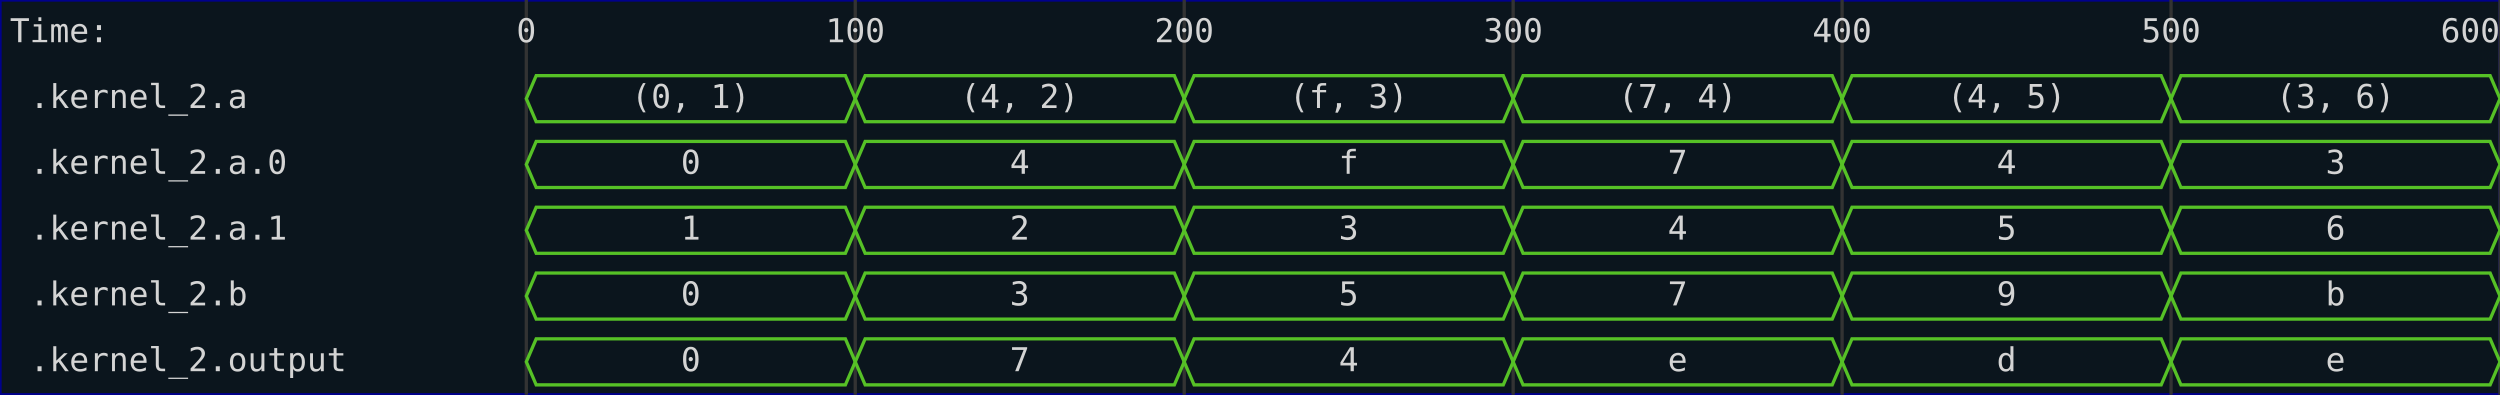
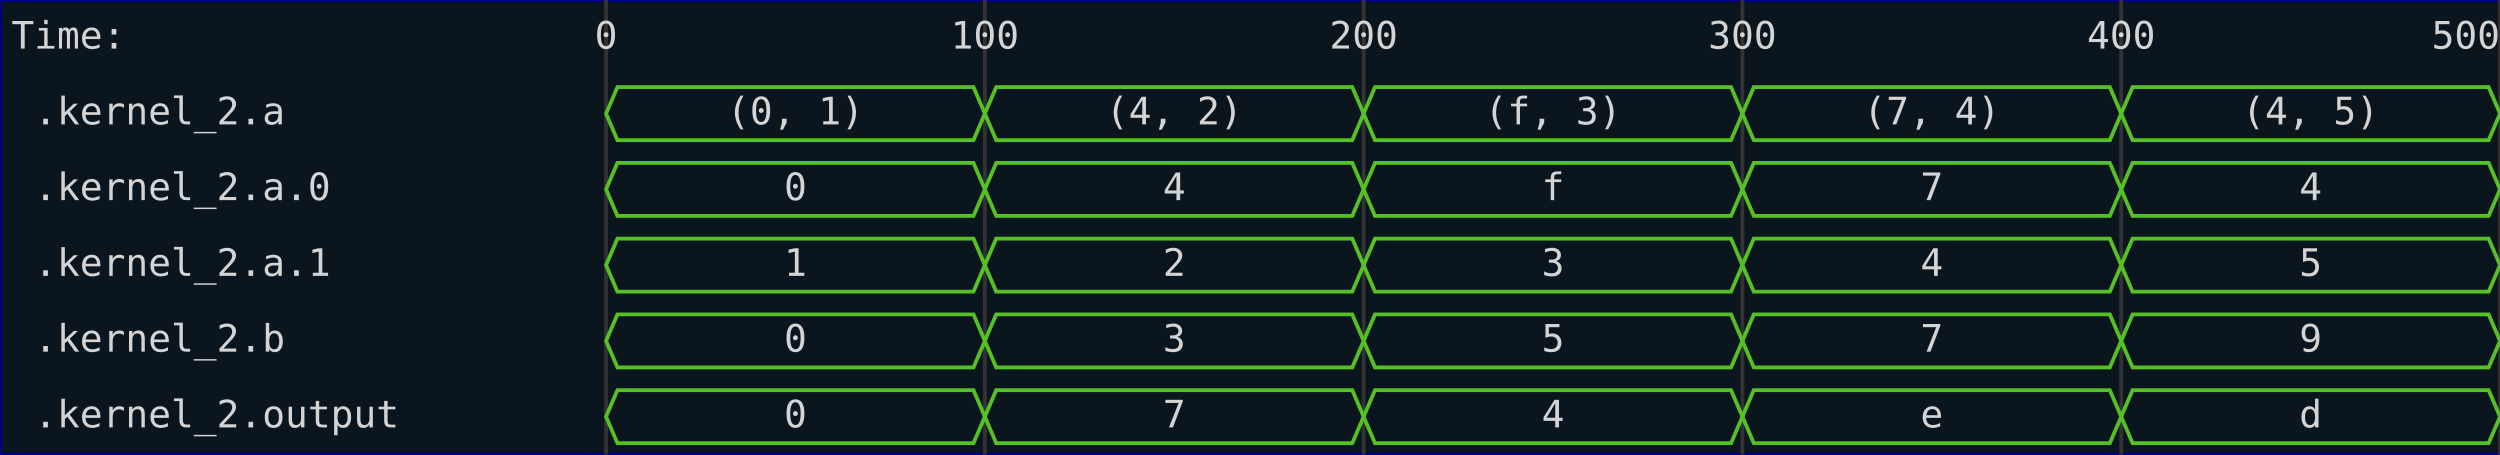
- <svg xmlns="http://www.w3.org/2000/svg" viewBox="0 0 760 120">
+ <svg xmlns="http://www.w3.org/2000/svg" viewBox="0 0 660 120">
  <defs>
    <clipPath id="clip">
-       <rect height="120" width="760" x="0" y="0" />
+       <rect height="120" width="660" x="0" y="0" />
    </clipPath>
  </defs>
-   <rect fill="#0B151D" height="120" stroke="darkblue" width="760" x="0" y="0" />
+   <rect fill="#0B151D" height="120" stroke="darkblue" width="660" x="0" y="0" />
  <line stroke="#333333" stroke-width="1" x1="160" x2="160" y1="0" y2="120" />
  <text clip-path="url(#clip)" dominant-baseline="middle" fill="#D4D4D4" font-family="monospace" font-size="10px" text-anchor="middle" x="160" y="10">
0
</text>
  <line stroke="#333333" stroke-width="1" x1="260" x2="260" y1="0" y2="120" />
  <text clip-path="url(#clip)" dominant-baseline="middle" fill="#D4D4D4" font-family="monospace" font-size="10px" text-anchor="middle" x="260" y="10">
100
</text>
  <line stroke="#333333" stroke-width="1" x1="360" x2="360" y1="0" y2="120" />
  <text clip-path="url(#clip)" dominant-baseline="middle" fill="#D4D4D4" font-family="monospace" font-size="10px" text-anchor="middle" x="360" y="10">
200
</text>
  <line stroke="#333333" stroke-width="1" x1="460" x2="460" y1="0" y2="120" />
  <text clip-path="url(#clip)" dominant-baseline="middle" fill="#D4D4D4" font-family="monospace" font-size="10px" text-anchor="middle" x="460" y="10">
300
</text>
  <line stroke="#333333" stroke-width="1" x1="560" x2="560" y1="0" y2="120" />
  <text clip-path="url(#clip)" dominant-baseline="middle" fill="#D4D4D4" font-family="monospace" font-size="10px" text-anchor="middle" x="560" y="10">
400
</text>
  <line stroke="#333333" stroke-width="1" x1="660" x2="660" y1="0" y2="120" />
-   <text clip-path="url(#clip)" dominant-baseline="middle" fill="#D4D4D4" font-family="monospace" font-size="10px" text-anchor="middle" x="660" y="10">
+   <text clip-path="url(#clip)" dominant-baseline="middle" fill="#D4D4D4" font-family="monospace" font-size="10px" text-anchor="end" x="660" y="10">
500
- </text>
-   <line stroke="#333333" stroke-width="1" x1="760" x2="760" y1="0" y2="120" />
-   <text clip-path="url(#clip)" dominant-baseline="middle" fill="#D4D4D4" font-family="monospace" font-size="10px" text-anchor="end" x="760" y="10">
- 600
</text>
  <text dominant-baseline="middle" fill="#D4D4D4" font-family="monospace" font-size="10px" text-anchor="start" x="3" y="10">
Time:
</text>
  <text dominant-baseline="middle" fill="#D4D4D4" font-family="monospace" font-size="10px" text-anchor="start" x="3" xml:space="preserve" y="30">
.kernel_2.a
</text>
  <path d="M 160 30 L 163 23 L 257 23 L 260 30 L 257 37 L 163 37 Z" fill="none" stroke="#56C126" stroke-width="1" />
  <text dominant-baseline="middle" fill="#D4D4D4" font-family="monospace" font-size="10px" text-anchor="middle" x="210" xml:space="preserve" y="30">
(0, 1)
</text>
  <path d="M 260 30 L 263 23 L 357 23 L 360 30 L 357 37 L 263 37 Z" fill="none" stroke="#56C126" stroke-width="1" />
  <text dominant-baseline="middle" fill="#D4D4D4" font-family="monospace" font-size="10px" text-anchor="middle" x="310" xml:space="preserve" y="30">
(4, 2)
</text>
  <path d="M 360 30 L 363 23 L 457 23 L 460 30 L 457 37 L 363 37 Z" fill="none" stroke="#56C126" stroke-width="1" />
  <text dominant-baseline="middle" fill="#D4D4D4" font-family="monospace" font-size="10px" text-anchor="middle" x="410" xml:space="preserve" y="30">
(f, 3)
</text>
  <path d="M 460 30 L 463 23 L 557 23 L 560 30 L 557 37 L 463 37 Z" fill="none" stroke="#56C126" stroke-width="1" />
  <text dominant-baseline="middle" fill="#D4D4D4" font-family="monospace" font-size="10px" text-anchor="middle" x="510" xml:space="preserve" y="30">
(7, 4)
</text>
  <path d="M 560 30 L 563 23 L 657 23 L 660 30 L 657 37 L 563 37 Z" fill="none" stroke="#56C126" stroke-width="1" />
  <text dominant-baseline="middle" fill="#D4D4D4" font-family="monospace" font-size="10px" text-anchor="middle" x="610" xml:space="preserve" y="30">
(4, 5)
</text>
-   <path d="M 660 30 L 663 23 L 757 23 L 760 30 L 757 37 L 663 37 Z" fill="none" stroke="#56C126" stroke-width="1" />
-   <text dominant-baseline="middle" fill="#D4D4D4" font-family="monospace" font-size="10px" text-anchor="middle" x="710" xml:space="preserve" y="30">
- (3, 6)
- </text>
  <text dominant-baseline="middle" fill="#D4D4D4" font-family="monospace" font-size="10px" text-anchor="start" x="3" xml:space="preserve" y="50">
.kernel_2.a.0
</text>
  <path d="M 160 50 L 163 43 L 257 43 L 260 50 L 257 57 L 163 57 Z" fill="none" stroke="#56C126" stroke-width="1" />
  <text dominant-baseline="middle" fill="#D4D4D4" font-family="monospace" font-size="10px" text-anchor="middle" x="210" xml:space="preserve" y="50">
0
</text>
  <path d="M 260 50 L 263 43 L 357 43 L 360 50 L 357 57 L 263 57 Z" fill="none" stroke="#56C126" stroke-width="1" />
  <text dominant-baseline="middle" fill="#D4D4D4" font-family="monospace" font-size="10px" text-anchor="middle" x="310" xml:space="preserve" y="50">
4
</text>
  <path d="M 360 50 L 363 43 L 457 43 L 460 50 L 457 57 L 363 57 Z" fill="none" stroke="#56C126" stroke-width="1" />
  <text dominant-baseline="middle" fill="#D4D4D4" font-family="monospace" font-size="10px" text-anchor="middle" x="410" xml:space="preserve" y="50">
f
</text>
  <path d="M 460 50 L 463 43 L 557 43 L 560 50 L 557 57 L 463 57 Z" fill="none" stroke="#56C126" stroke-width="1" />
  <text dominant-baseline="middle" fill="#D4D4D4" font-family="monospace" font-size="10px" text-anchor="middle" x="510" xml:space="preserve" y="50">
7
</text>
  <path d="M 560 50 L 563 43 L 657 43 L 660 50 L 657 57 L 563 57 Z" fill="none" stroke="#56C126" stroke-width="1" />
  <text dominant-baseline="middle" fill="#D4D4D4" font-family="monospace" font-size="10px" text-anchor="middle" x="610" xml:space="preserve" y="50">
4
- </text>
-   <path d="M 660 50 L 663 43 L 757 43 L 760 50 L 757 57 L 663 57 Z" fill="none" stroke="#56C126" stroke-width="1" />
-   <text dominant-baseline="middle" fill="#D4D4D4" font-family="monospace" font-size="10px" text-anchor="middle" x="710" xml:space="preserve" y="50">
- 3
</text>
  <text dominant-baseline="middle" fill="#D4D4D4" font-family="monospace" font-size="10px" text-anchor="start" x="3" xml:space="preserve" y="70">
.kernel_2.a.1
</text>
  <path d="M 160 70 L 163 63 L 257 63 L 260 70 L 257 77 L 163 77 Z" fill="none" stroke="#56C126" stroke-width="1" />
  <text dominant-baseline="middle" fill="#D4D4D4" font-family="monospace" font-size="10px" text-anchor="middle" x="210" xml:space="preserve" y="70">
1
</text>
  <path d="M 260 70 L 263 63 L 357 63 L 360 70 L 357 77 L 263 77 Z" fill="none" stroke="#56C126" stroke-width="1" />
  <text dominant-baseline="middle" fill="#D4D4D4" font-family="monospace" font-size="10px" text-anchor="middle" x="310" xml:space="preserve" y="70">
2
</text>
  <path d="M 360 70 L 363 63 L 457 63 L 460 70 L 457 77 L 363 77 Z" fill="none" stroke="#56C126" stroke-width="1" />
  <text dominant-baseline="middle" fill="#D4D4D4" font-family="monospace" font-size="10px" text-anchor="middle" x="410" xml:space="preserve" y="70">
3
</text>
  <path d="M 460 70 L 463 63 L 557 63 L 560 70 L 557 77 L 463 77 Z" fill="none" stroke="#56C126" stroke-width="1" />
  <text dominant-baseline="middle" fill="#D4D4D4" font-family="monospace" font-size="10px" text-anchor="middle" x="510" xml:space="preserve" y="70">
4
</text>
  <path d="M 560 70 L 563 63 L 657 63 L 660 70 L 657 77 L 563 77 Z" fill="none" stroke="#56C126" stroke-width="1" />
  <text dominant-baseline="middle" fill="#D4D4D4" font-family="monospace" font-size="10px" text-anchor="middle" x="610" xml:space="preserve" y="70">
5
</text>
-   <path d="M 660 70 L 663 63 L 757 63 L 760 70 L 757 77 L 663 77 Z" fill="none" stroke="#56C126" stroke-width="1" />
-   <text dominant-baseline="middle" fill="#D4D4D4" font-family="monospace" font-size="10px" text-anchor="middle" x="710" xml:space="preserve" y="70">
- 6
- </text>
  <text dominant-baseline="middle" fill="#D4D4D4" font-family="monospace" font-size="10px" text-anchor="start" x="3" xml:space="preserve" y="90">
.kernel_2.b
</text>
  <path d="M 160 90 L 163 83 L 257 83 L 260 90 L 257 97 L 163 97 Z" fill="none" stroke="#56C126" stroke-width="1" />
  <text dominant-baseline="middle" fill="#D4D4D4" font-family="monospace" font-size="10px" text-anchor="middle" x="210" xml:space="preserve" y="90">
0
</text>
  <path d="M 260 90 L 263 83 L 357 83 L 360 90 L 357 97 L 263 97 Z" fill="none" stroke="#56C126" stroke-width="1" />
  <text dominant-baseline="middle" fill="#D4D4D4" font-family="monospace" font-size="10px" text-anchor="middle" x="310" xml:space="preserve" y="90">
3
</text>
  <path d="M 360 90 L 363 83 L 457 83 L 460 90 L 457 97 L 363 97 Z" fill="none" stroke="#56C126" stroke-width="1" />
  <text dominant-baseline="middle" fill="#D4D4D4" font-family="monospace" font-size="10px" text-anchor="middle" x="410" xml:space="preserve" y="90">
5
</text>
  <path d="M 460 90 L 463 83 L 557 83 L 560 90 L 557 97 L 463 97 Z" fill="none" stroke="#56C126" stroke-width="1" />
  <text dominant-baseline="middle" fill="#D4D4D4" font-family="monospace" font-size="10px" text-anchor="middle" x="510" xml:space="preserve" y="90">
7
</text>
  <path d="M 560 90 L 563 83 L 657 83 L 660 90 L 657 97 L 563 97 Z" fill="none" stroke="#56C126" stroke-width="1" />
  <text dominant-baseline="middle" fill="#D4D4D4" font-family="monospace" font-size="10px" text-anchor="middle" x="610" xml:space="preserve" y="90">
9
- </text>
-   <path d="M 660 90 L 663 83 L 757 83 L 760 90 L 757 97 L 663 97 Z" fill="none" stroke="#56C126" stroke-width="1" />
-   <text dominant-baseline="middle" fill="#D4D4D4" font-family="monospace" font-size="10px" text-anchor="middle" x="710" xml:space="preserve" y="90">
- b
</text>
  <text dominant-baseline="middle" fill="#D4D4D4" font-family="monospace" font-size="10px" text-anchor="start" x="3" xml:space="preserve" y="110">
.kernel_2.output
</text>
  <path d="M 160 110 L 163 103 L 257 103 L 260 110 L 257 117 L 163 117 Z" fill="none" stroke="#56C126" stroke-width="1" />
  <text dominant-baseline="middle" fill="#D4D4D4" font-family="monospace" font-size="10px" text-anchor="middle" x="210" xml:space="preserve" y="110">
0
</text>
  <path d="M 260 110 L 263 103 L 357 103 L 360 110 L 357 117 L 263 117 Z" fill="none" stroke="#56C126" stroke-width="1" />
  <text dominant-baseline="middle" fill="#D4D4D4" font-family="monospace" font-size="10px" text-anchor="middle" x="310" xml:space="preserve" y="110">
7
</text>
  <path d="M 360 110 L 363 103 L 457 103 L 460 110 L 457 117 L 363 117 Z" fill="none" stroke="#56C126" stroke-width="1" />
  <text dominant-baseline="middle" fill="#D4D4D4" font-family="monospace" font-size="10px" text-anchor="middle" x="410" xml:space="preserve" y="110">
4
</text>
  <path d="M 460 110 L 463 103 L 557 103 L 560 110 L 557 117 L 463 117 Z" fill="none" stroke="#56C126" stroke-width="1" />
  <text dominant-baseline="middle" fill="#D4D4D4" font-family="monospace" font-size="10px" text-anchor="middle" x="510" xml:space="preserve" y="110">
e
</text>
  <path d="M 560 110 L 563 103 L 657 103 L 660 110 L 657 117 L 563 117 Z" fill="none" stroke="#56C126" stroke-width="1" />
  <text dominant-baseline="middle" fill="#D4D4D4" font-family="monospace" font-size="10px" text-anchor="middle" x="610" xml:space="preserve" y="110">
d
</text>
-   <path d="M 660 110 L 663 103 L 757 103 L 760 110 L 757 117 L 663 117 Z" fill="none" stroke="#56C126" stroke-width="1" />
-   <text dominant-baseline="middle" fill="#D4D4D4" font-family="monospace" font-size="10px" text-anchor="middle" x="710" xml:space="preserve" y="110">
- e
- </text>
</svg>
